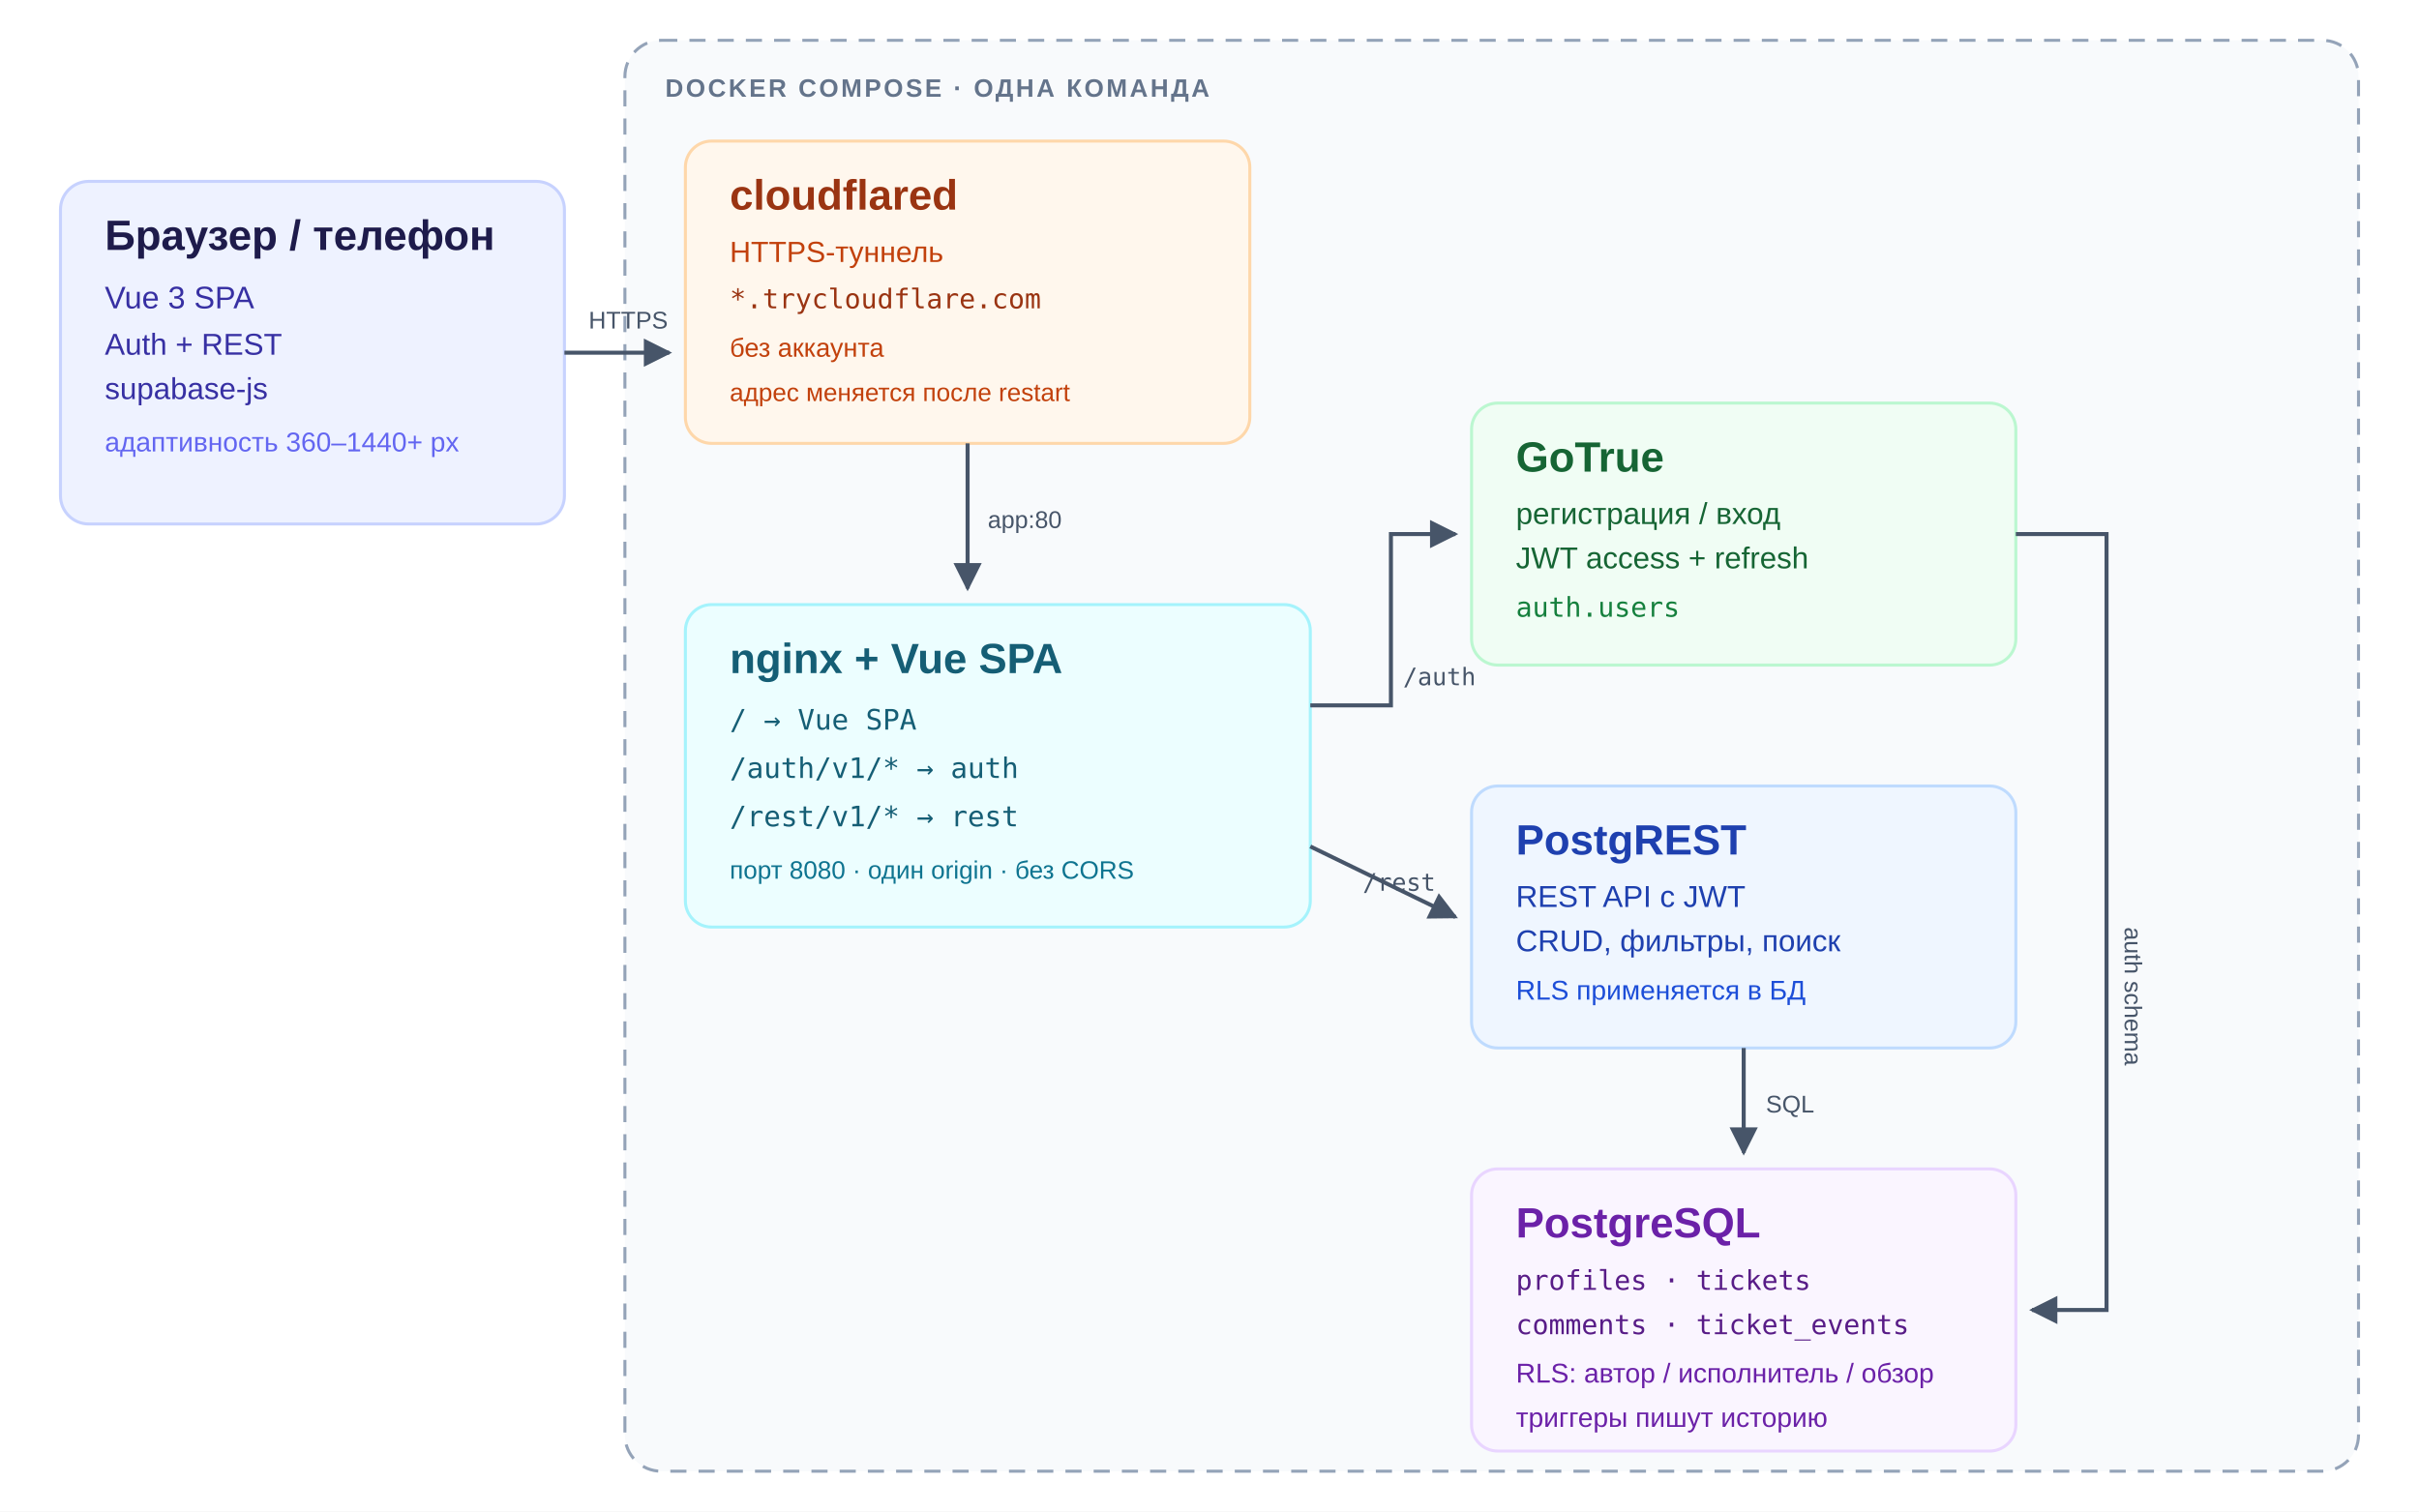
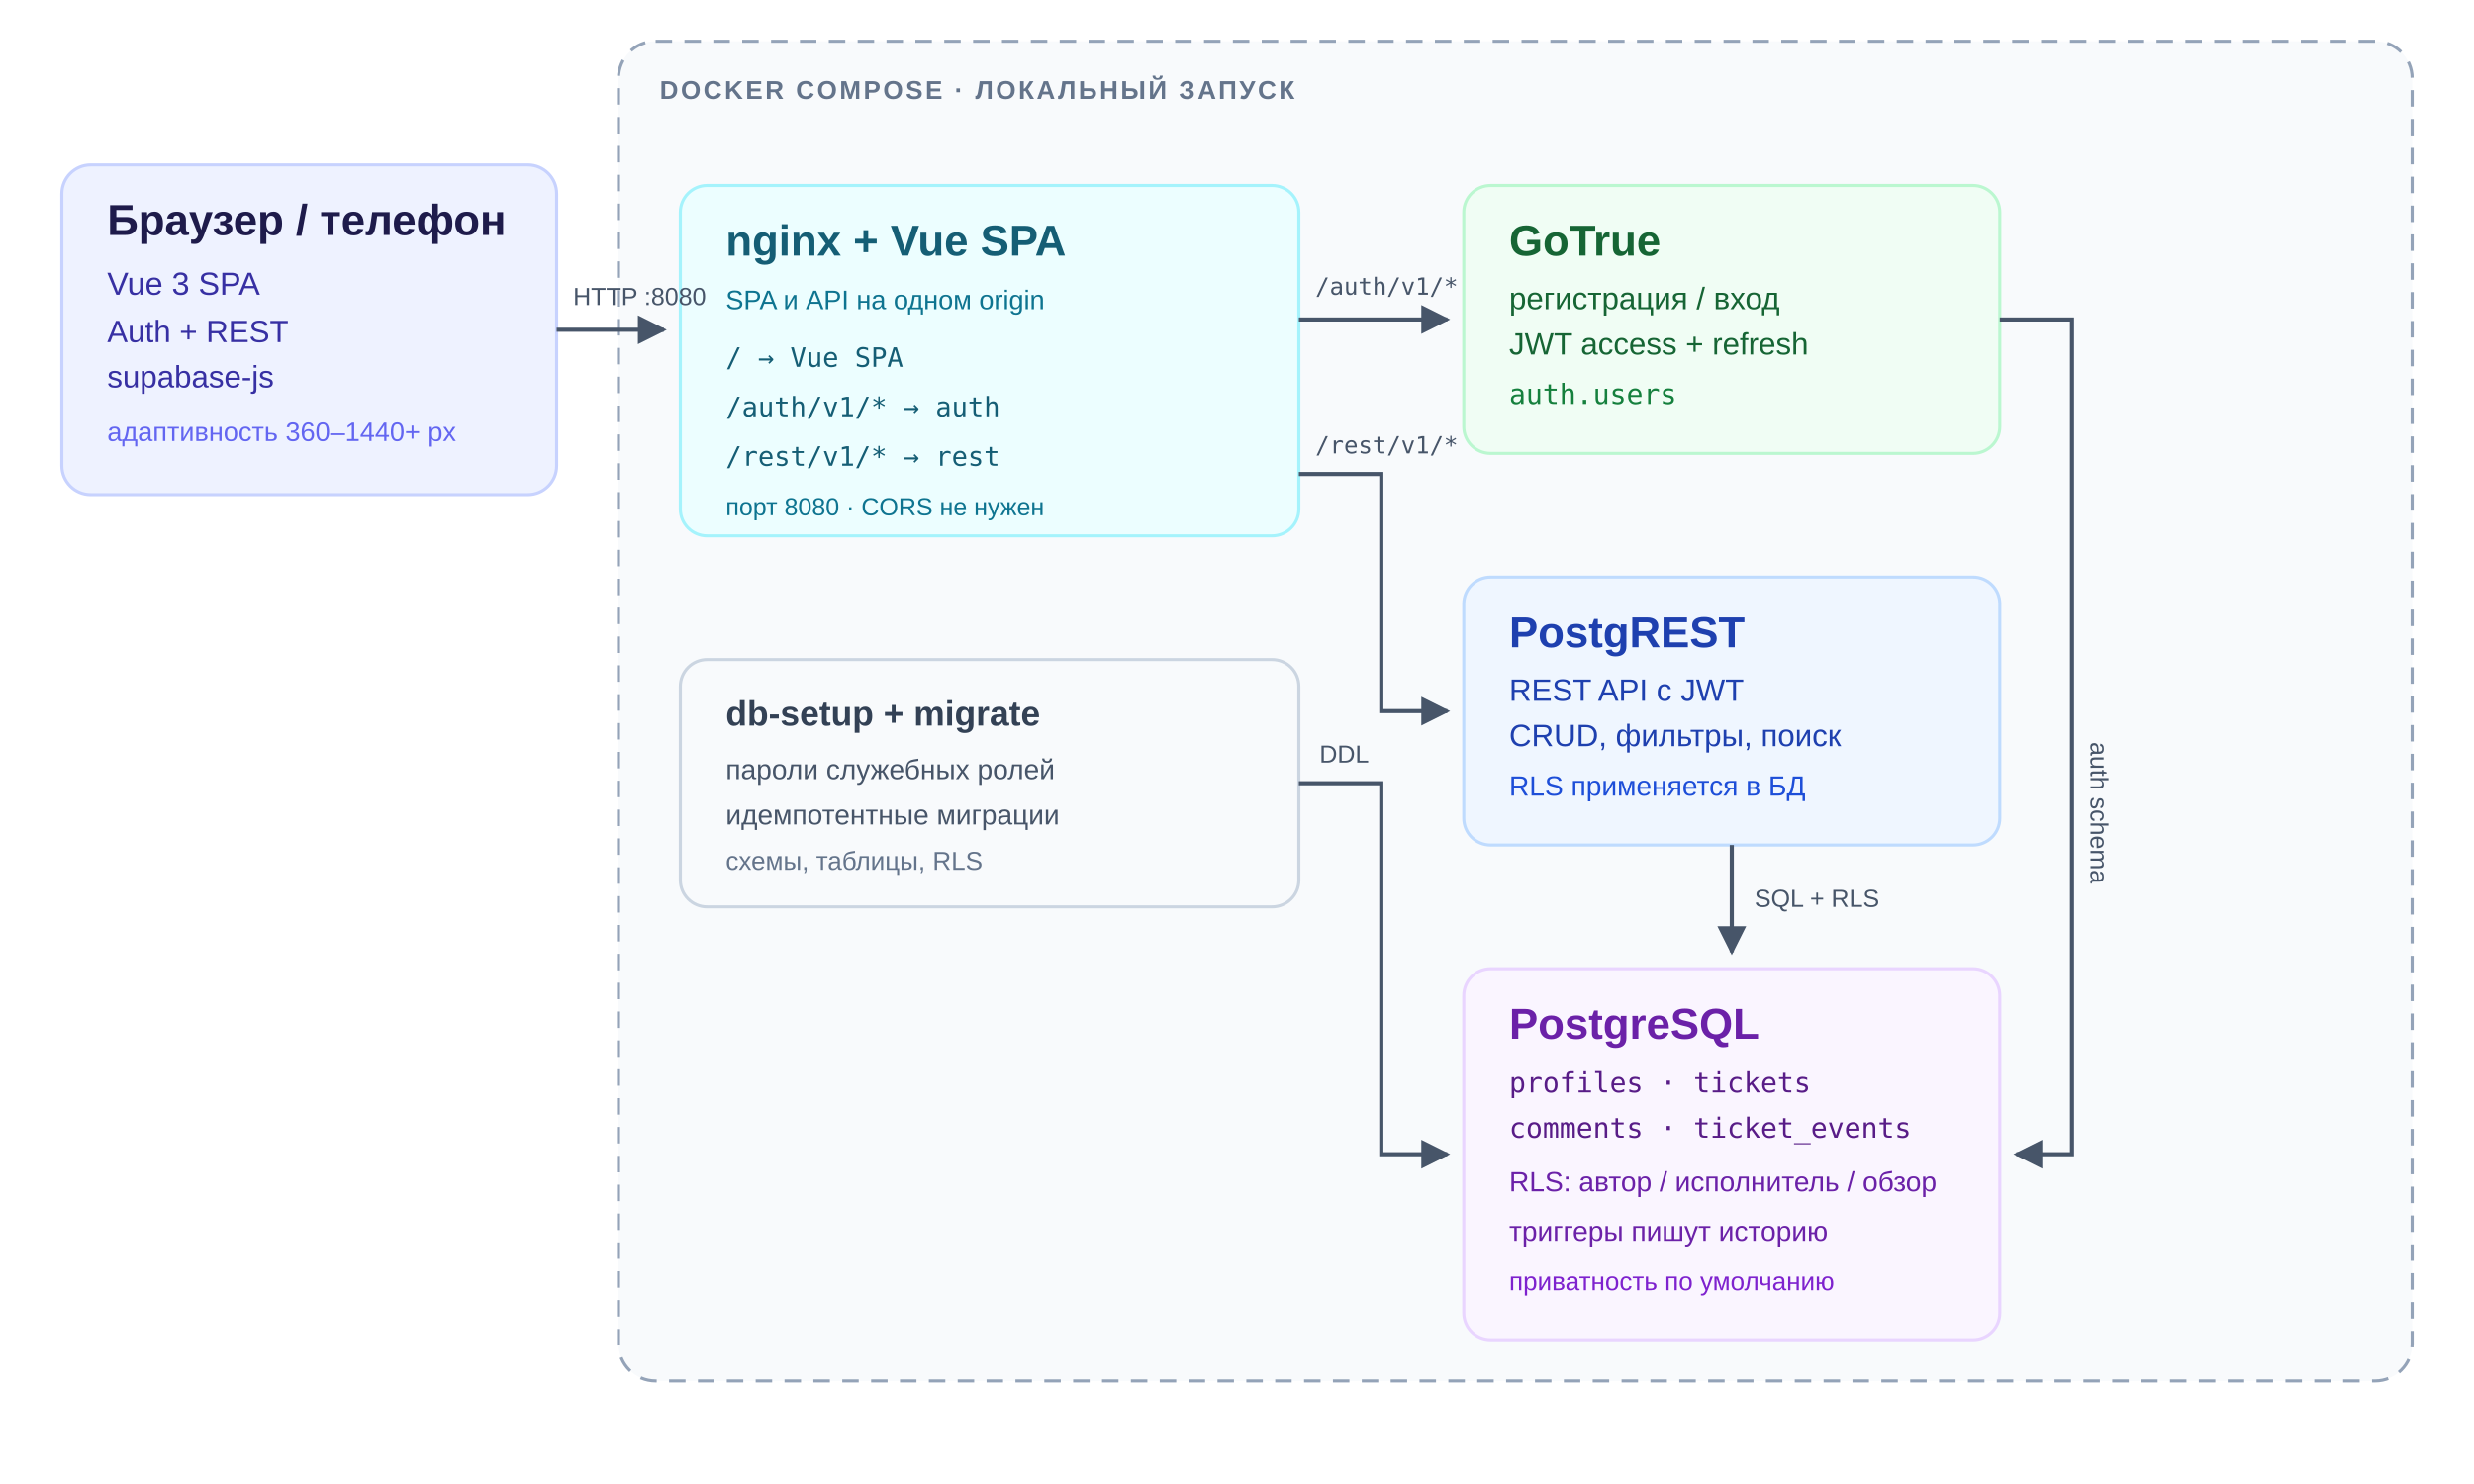
- <svg xmlns="http://www.w3.org/2000/svg" width="1200" height="750" viewBox="0 0 1200 750" role="img" aria-labelledby="t d">
+ <svg xmlns="http://www.w3.org/2000/svg" width="1200" height="720" viewBox="0 0 1200 720" role="img" aria-labelledby="t d">
  <defs>
    <marker id="a" viewBox="0 0 10 10" refX="9" refY="5" markerWidth="7" markerHeight="7" orient="auto-start-reverse">
      <path d="M0 0L10 5L0 10Z" fill="#475569" />
    </marker>
  </defs>
-   <rect width="1200" height="750" fill="#ffffff" />
-   <rect x="30" y="90" width="250" height="170" rx="14" fill="#eef2ff" stroke="#c7d2fe" stroke-width="1.5" />
-   <text x="52" y="124" font-family="Segoe UI, Arial, sans-serif" font-size="21" font-weight="700" fill="#1e1b4b">Браузер / телефон</text>
-   <text x="52" y="153" font-family="Segoe UI, Arial, sans-serif" font-size="15.5" fill="#3730a3">Vue 3 SPA</text>
-   <text x="52" y="176" font-family="Segoe UI, Arial, sans-serif" font-size="15" fill="#3730a3">Auth + REST</text>
-   <text x="52" y="198" font-family="Segoe UI, Arial, sans-serif" font-size="15" fill="#3730a3">supabase-js</text>
-   <text x="52" y="224" font-family="Segoe UI, Arial, sans-serif" font-size="13.5" fill="#6366f1">адаптивность 360–1440+ px</text>
-   <rect x="310" y="20" width="860" height="710" rx="18" fill="#f8fafc" stroke="#94a3b8" stroke-width="1.5" stroke-dasharray="8 6" />
-   <text x="330" y="48" font-family="Segoe UI, Arial, sans-serif" font-size="12.5" font-weight="600" fill="#64748b" letter-spacing="1.2">DOCKER COMPOSE · ОДНА КОМАНДА</text>
-   <rect x="340" y="70" width="280" height="150" rx="13" fill="#fff7ed" stroke="#fed7aa" stroke-width="1.5" />
-   <text x="362" y="104" font-family="Segoe UI, Arial, sans-serif" font-size="21" font-weight="700" fill="#9a3412">cloudflared</text>
-   <text x="362" y="130" font-family="Segoe UI, Arial, sans-serif" font-size="14.5" fill="#c2410c">HTTPS-туннель</text>
-   <text x="362" y="153" font-family="Cascadia Mono, Consolas, monospace" font-size="13.5" fill="#9a3412">*.trycloudflare.com</text>
-   <text x="362" y="177" font-family="Segoe UI, Arial, sans-serif" font-size="13" fill="#c2410c">без аккаунта</text>
-   <text x="362" y="199" font-family="Segoe UI, Arial, sans-serif" font-size="12.5" fill="#c2410c">адрес меняется после restart</text>
-   <rect x="340" y="300" width="310" height="160" rx="13" fill="#ecfeff" stroke="#a5f3fc" stroke-width="1.5" />
-   <text x="362" y="334" font-family="Segoe UI, Arial, sans-serif" font-size="21" font-weight="700" fill="#155e75">nginx + Vue SPA</text>
-   <text x="362" y="362" font-family="Cascadia Mono, Consolas, monospace" font-size="14" fill="#155e75">/            → Vue SPA</text>
-   <text x="362" y="386" font-family="Cascadia Mono, Consolas, monospace" font-size="14" fill="#155e75">/auth/v1/*   → auth</text>
-   <text x="362" y="410" font-family="Cascadia Mono, Consolas, monospace" font-size="14" fill="#155e75">/rest/v1/*   → rest</text>
-   <text x="362" y="436" font-family="Segoe UI, Arial, sans-serif" font-size="12.5" fill="#0e7490">порт 8080 · один origin · без CORS</text>
-   <rect x="730" y="200" width="270" height="130" rx="13" fill="#f0fdf4" stroke="#bbf7d0" stroke-width="1.5" />
-   <text x="752" y="234" font-family="Segoe UI, Arial, sans-serif" font-size="21" font-weight="700" fill="#166534">GoTrue</text>
-   <text x="752" y="260" font-family="Segoe UI, Arial, sans-serif" font-size="15" fill="#166534">регистрация / вход</text>
-   <text x="752" y="282" font-family="Segoe UI, Arial, sans-serif" font-size="15" fill="#166534">JWT access + refresh</text>
-   <text x="752" y="306" font-family="Cascadia Mono, Consolas, monospace" font-size="13.5" fill="#15803d">auth.users</text>
-   <rect x="730" y="390" width="270" height="130" rx="13" fill="#eff6ff" stroke="#bfdbfe" stroke-width="1.5" />
-   <text x="752" y="424" font-family="Segoe UI, Arial, sans-serif" font-size="21" font-weight="700" fill="#1e40af">PostgREST</text>
-   <text x="752" y="450" font-family="Segoe UI, Arial, sans-serif" font-size="15" fill="#1e40af">REST API с JWT</text>
-   <text x="752" y="472" font-family="Segoe UI, Arial, sans-serif" font-size="15" fill="#1e40af">CRUD, фильтры, поиск</text>
-   <text x="752" y="496" font-family="Segoe UI, Arial, sans-serif" font-size="13.5" fill="#1d4ed8">RLS применяется в БД</text>
-   <rect x="730" y="580" width="270" height="140" rx="13" fill="#faf5ff" stroke="#e9d5ff" stroke-width="1.5" />
-   <text x="752" y="614" font-family="Segoe UI, Arial, sans-serif" font-size="21" font-weight="700" fill="#6b21a8">PostgreSQL</text>
-   <text x="752" y="640" font-family="Cascadia Mono, Consolas, monospace" font-size="13.5" fill="#581c87">profiles · tickets</text>
-   <text x="752" y="662" font-family="Cascadia Mono, Consolas, monospace" font-size="13.5" fill="#581c87">comments · ticket_events</text>
-   <text x="752" y="686" font-family="Segoe UI, Arial, sans-serif" font-size="13.5" fill="#6b21a8">RLS: автор / исполнитель / обзор</text>
-   <text x="752" y="708" font-family="Segoe UI, Arial, sans-serif" font-size="13.5" fill="#6b21a8">триггеры пишут историю</text>
-   <line x1="280" y1="175" x2="332" y2="175" stroke="#475569" stroke-width="2" marker-end="url(#a)" />
-   <text x="292" y="163" font-family="Segoe UI, Arial, sans-serif" font-size="12" fill="#475569">HTTPS</text>
-   <line x1="480" y1="220" x2="480" y2="292" stroke="#475569" stroke-width="2" marker-end="url(#a)" />
-   <text x="490" y="262" font-family="Segoe UI, Arial, sans-serif" font-size="12" fill="#475569">app:80</text>
-   <path d="M 650 350 L 690 350 L 690 265 L 722 265" fill="none" stroke="#475569" stroke-width="2" marker-end="url(#a)" />
-   <text x="696" y="340" font-family="Cascadia Mono, Consolas, monospace" font-size="12" fill="#475569">/auth</text>
-   <line x1="650" y1="420" x2="722" y2="455" stroke="#475569" stroke-width="2" marker-end="url(#a)" />
-   <text x="676" y="442" font-family="Cascadia Mono, Consolas, monospace" font-size="12" fill="#475569">/rest</text>
-   <path d="M 1000 265 L 1045 265 L 1045 650 L 1008 650" fill="none" stroke="#475569" stroke-width="2" marker-end="url(#a)" />
-   <text x="1054" y="460" font-family="Segoe UI, Arial, sans-serif" font-size="12" fill="#475569" transform="rotate(90 1054 460)">auth schema</text>
-   <line x1="865" y1="520" x2="865" y2="572" stroke="#475569" stroke-width="2" marker-end="url(#a)" />
-   <text x="876" y="552" font-family="Segoe UI, Arial, sans-serif" font-size="12" fill="#475569">SQL</text>
+   <rect width="1200" height="720" fill="#ffffff" />
+   <rect x="30" y="80" width="240" height="160" rx="14" fill="#eef2ff" stroke="#c7d2fe" stroke-width="1.5" />
+   <text x="52" y="114" font-family="Segoe UI, Arial, sans-serif" font-size="21" font-weight="700" fill="#1e1b4b">Браузер / телефон</text>
+   <text x="52" y="143" font-family="Segoe UI, Arial, sans-serif" font-size="15.5" fill="#3730a3">Vue 3 SPA</text>
+   <text x="52" y="166" font-family="Segoe UI, Arial, sans-serif" font-size="15" fill="#3730a3">Auth + REST</text>
+   <text x="52" y="188" font-family="Segoe UI, Arial, sans-serif" font-size="15" fill="#3730a3">supabase-js</text>
+   <text x="52" y="214" font-family="Segoe UI, Arial, sans-serif" font-size="13" fill="#6366f1">адаптивность 360–1440+ px</text>
+   <rect x="300" y="20" width="870" height="650" rx="18" fill="#f8fafc" stroke="#94a3b8" stroke-width="1.5" stroke-dasharray="8 6" />
+   <text x="320" y="48" font-family="Segoe UI, Arial, sans-serif" font-size="12.5" font-weight="600" fill="#64748b" letter-spacing="1.2">DOCKER COMPOSE · ЛОКАЛЬНЫЙ ЗАПУСК</text>
+   <rect x="330" y="90" width="300" height="170" rx="13" fill="#ecfeff" stroke="#a5f3fc" stroke-width="1.5" />
+   <text x="352" y="124" font-family="Segoe UI, Arial, sans-serif" font-size="21" font-weight="700" fill="#155e75">nginx + Vue SPA</text>
+   <text x="352" y="150" font-family="Segoe UI, Arial, sans-serif" font-size="13" fill="#0e7490">SPA и API на одном origin</text>
+   <text x="352" y="178" font-family="Cascadia Mono, Consolas, monospace" font-size="13" fill="#155e75">/            → Vue SPA</text>
+   <text x="352" y="202" font-family="Cascadia Mono, Consolas, monospace" font-size="13" fill="#155e75">/auth/v1/*   → auth</text>
+   <text x="352" y="226" font-family="Cascadia Mono, Consolas, monospace" font-size="13" fill="#155e75">/rest/v1/*   → rest</text>
+   <text x="352" y="250" font-family="Segoe UI, Arial, sans-serif" font-size="12" fill="#0e7490">порт 8080 · CORS не нужен</text>
+   <rect x="710" y="90" width="260" height="130" rx="13" fill="#f0fdf4" stroke="#bbf7d0" stroke-width="1.5" />
+   <text x="732" y="124" font-family="Segoe UI, Arial, sans-serif" font-size="21" font-weight="700" fill="#166534">GoTrue</text>
+   <text x="732" y="150" font-family="Segoe UI, Arial, sans-serif" font-size="15" fill="#166534">регистрация / вход</text>
+   <text x="732" y="172" font-family="Segoe UI, Arial, sans-serif" font-size="15" fill="#166534">JWT access + refresh</text>
+   <text x="732" y="196" font-family="Cascadia Mono, Consolas, monospace" font-size="13.5" fill="#15803d">auth.users</text>
+   <rect x="710" y="280" width="260" height="130" rx="13" fill="#eff6ff" stroke="#bfdbfe" stroke-width="1.5" />
+   <text x="732" y="314" font-family="Segoe UI, Arial, sans-serif" font-size="21" font-weight="700" fill="#1e40af">PostgREST</text>
+   <text x="732" y="340" font-family="Segoe UI, Arial, sans-serif" font-size="15" fill="#1e40af">REST API с JWT</text>
+   <text x="732" y="362" font-family="Segoe UI, Arial, sans-serif" font-size="15" fill="#1e40af">CRUD, фильтры, поиск</text>
+   <text x="732" y="386" font-family="Segoe UI, Arial, sans-serif" font-size="13.5" fill="#1d4ed8">RLS применяется в БД</text>
+   <rect x="710" y="470" width="260" height="180" rx="13" fill="#faf5ff" stroke="#e9d5ff" stroke-width="1.5" />
+   <text x="732" y="504" font-family="Segoe UI, Arial, sans-serif" font-size="21" font-weight="700" fill="#6b21a8">PostgreSQL</text>
+   <text x="732" y="530" font-family="Cascadia Mono, Consolas, monospace" font-size="13.5" fill="#581c87">profiles · tickets</text>
+   <text x="732" y="552" font-family="Cascadia Mono, Consolas, monospace" font-size="13.5" fill="#581c87">comments · ticket_events</text>
+   <text x="732" y="578" font-family="Segoe UI, Arial, sans-serif" font-size="13.5" fill="#6b21a8">RLS: автор / исполнитель / обзор</text>
+   <text x="732" y="602" font-family="Segoe UI, Arial, sans-serif" font-size="13.5" fill="#6b21a8">триггеры пишут историю</text>
+   <text x="732" y="626" font-family="Segoe UI, Arial, sans-serif" font-size="12.5" fill="#7e22ce">приватность по умолчанию</text>
+   <rect x="330" y="320" width="300" height="120" rx="13" fill="#f8fafc" stroke="#cbd5e1" stroke-width="1.5" />
+   <text x="352" y="352" font-family="Segoe UI, Arial, sans-serif" font-size="17" font-weight="700" fill="#334155">db-setup + migrate</text>
+   <text x="352" y="378" font-family="Segoe UI, Arial, sans-serif" font-size="13.5" fill="#475569">пароли служебных ролей</text>
+   <text x="352" y="400" font-family="Segoe UI, Arial, sans-serif" font-size="13.5" fill="#475569">идемпотентные миграции</text>
+   <text x="352" y="422" font-family="Segoe UI, Arial, sans-serif" font-size="12.5" fill="#64748b">схемы, таблицы, RLS</text>
+   <line x1="270" y1="160" x2="322" y2="160" stroke="#475569" stroke-width="2" marker-end="url(#a)" />
+   <text x="278" y="148" font-family="Segoe UI, Arial, sans-serif" font-size="12" fill="#475569">HTTP :8080</text>
+   <line x1="630" y1="155" x2="702" y2="155" stroke="#475569" stroke-width="2" marker-end="url(#a)" />
+   <text x="638" y="143" font-family="Cascadia Mono, Consolas, monospace" font-size="11.5" fill="#475569">/auth/v1/*</text>
+   <path d="M 630 230 L 670 230 L 670 345 L 702 345" fill="none" stroke="#475569" stroke-width="2" marker-end="url(#a)" />
+   <text x="638" y="220" font-family="Cascadia Mono, Consolas, monospace" font-size="11.5" fill="#475569">/rest/v1/*</text>
+   <path d="M 970 155 L 1005 155 L 1005 560 L 978 560" fill="none" stroke="#475569" stroke-width="2" marker-end="url(#a)" />
+   <text x="1014" y="360" font-family="Segoe UI, Arial, sans-serif" font-size="12" fill="#475569" transform="rotate(90 1014 360)">auth schema</text>
+   <line x1="840" y1="410" x2="840" y2="462" stroke="#475569" stroke-width="2" marker-end="url(#a)" />
+   <text x="851" y="440" font-family="Segoe UI, Arial, sans-serif" font-size="12" fill="#475569">SQL + RLS</text>
+   <path d="M 630 380 L 670 380 L 670 560 L 702 560" fill="none" stroke="#475569" stroke-width="2" marker-end="url(#a)" />
+   <text x="640" y="370" font-family="Segoe UI, Arial, sans-serif" font-size="12" fill="#475569">DDL</text>
</svg>
